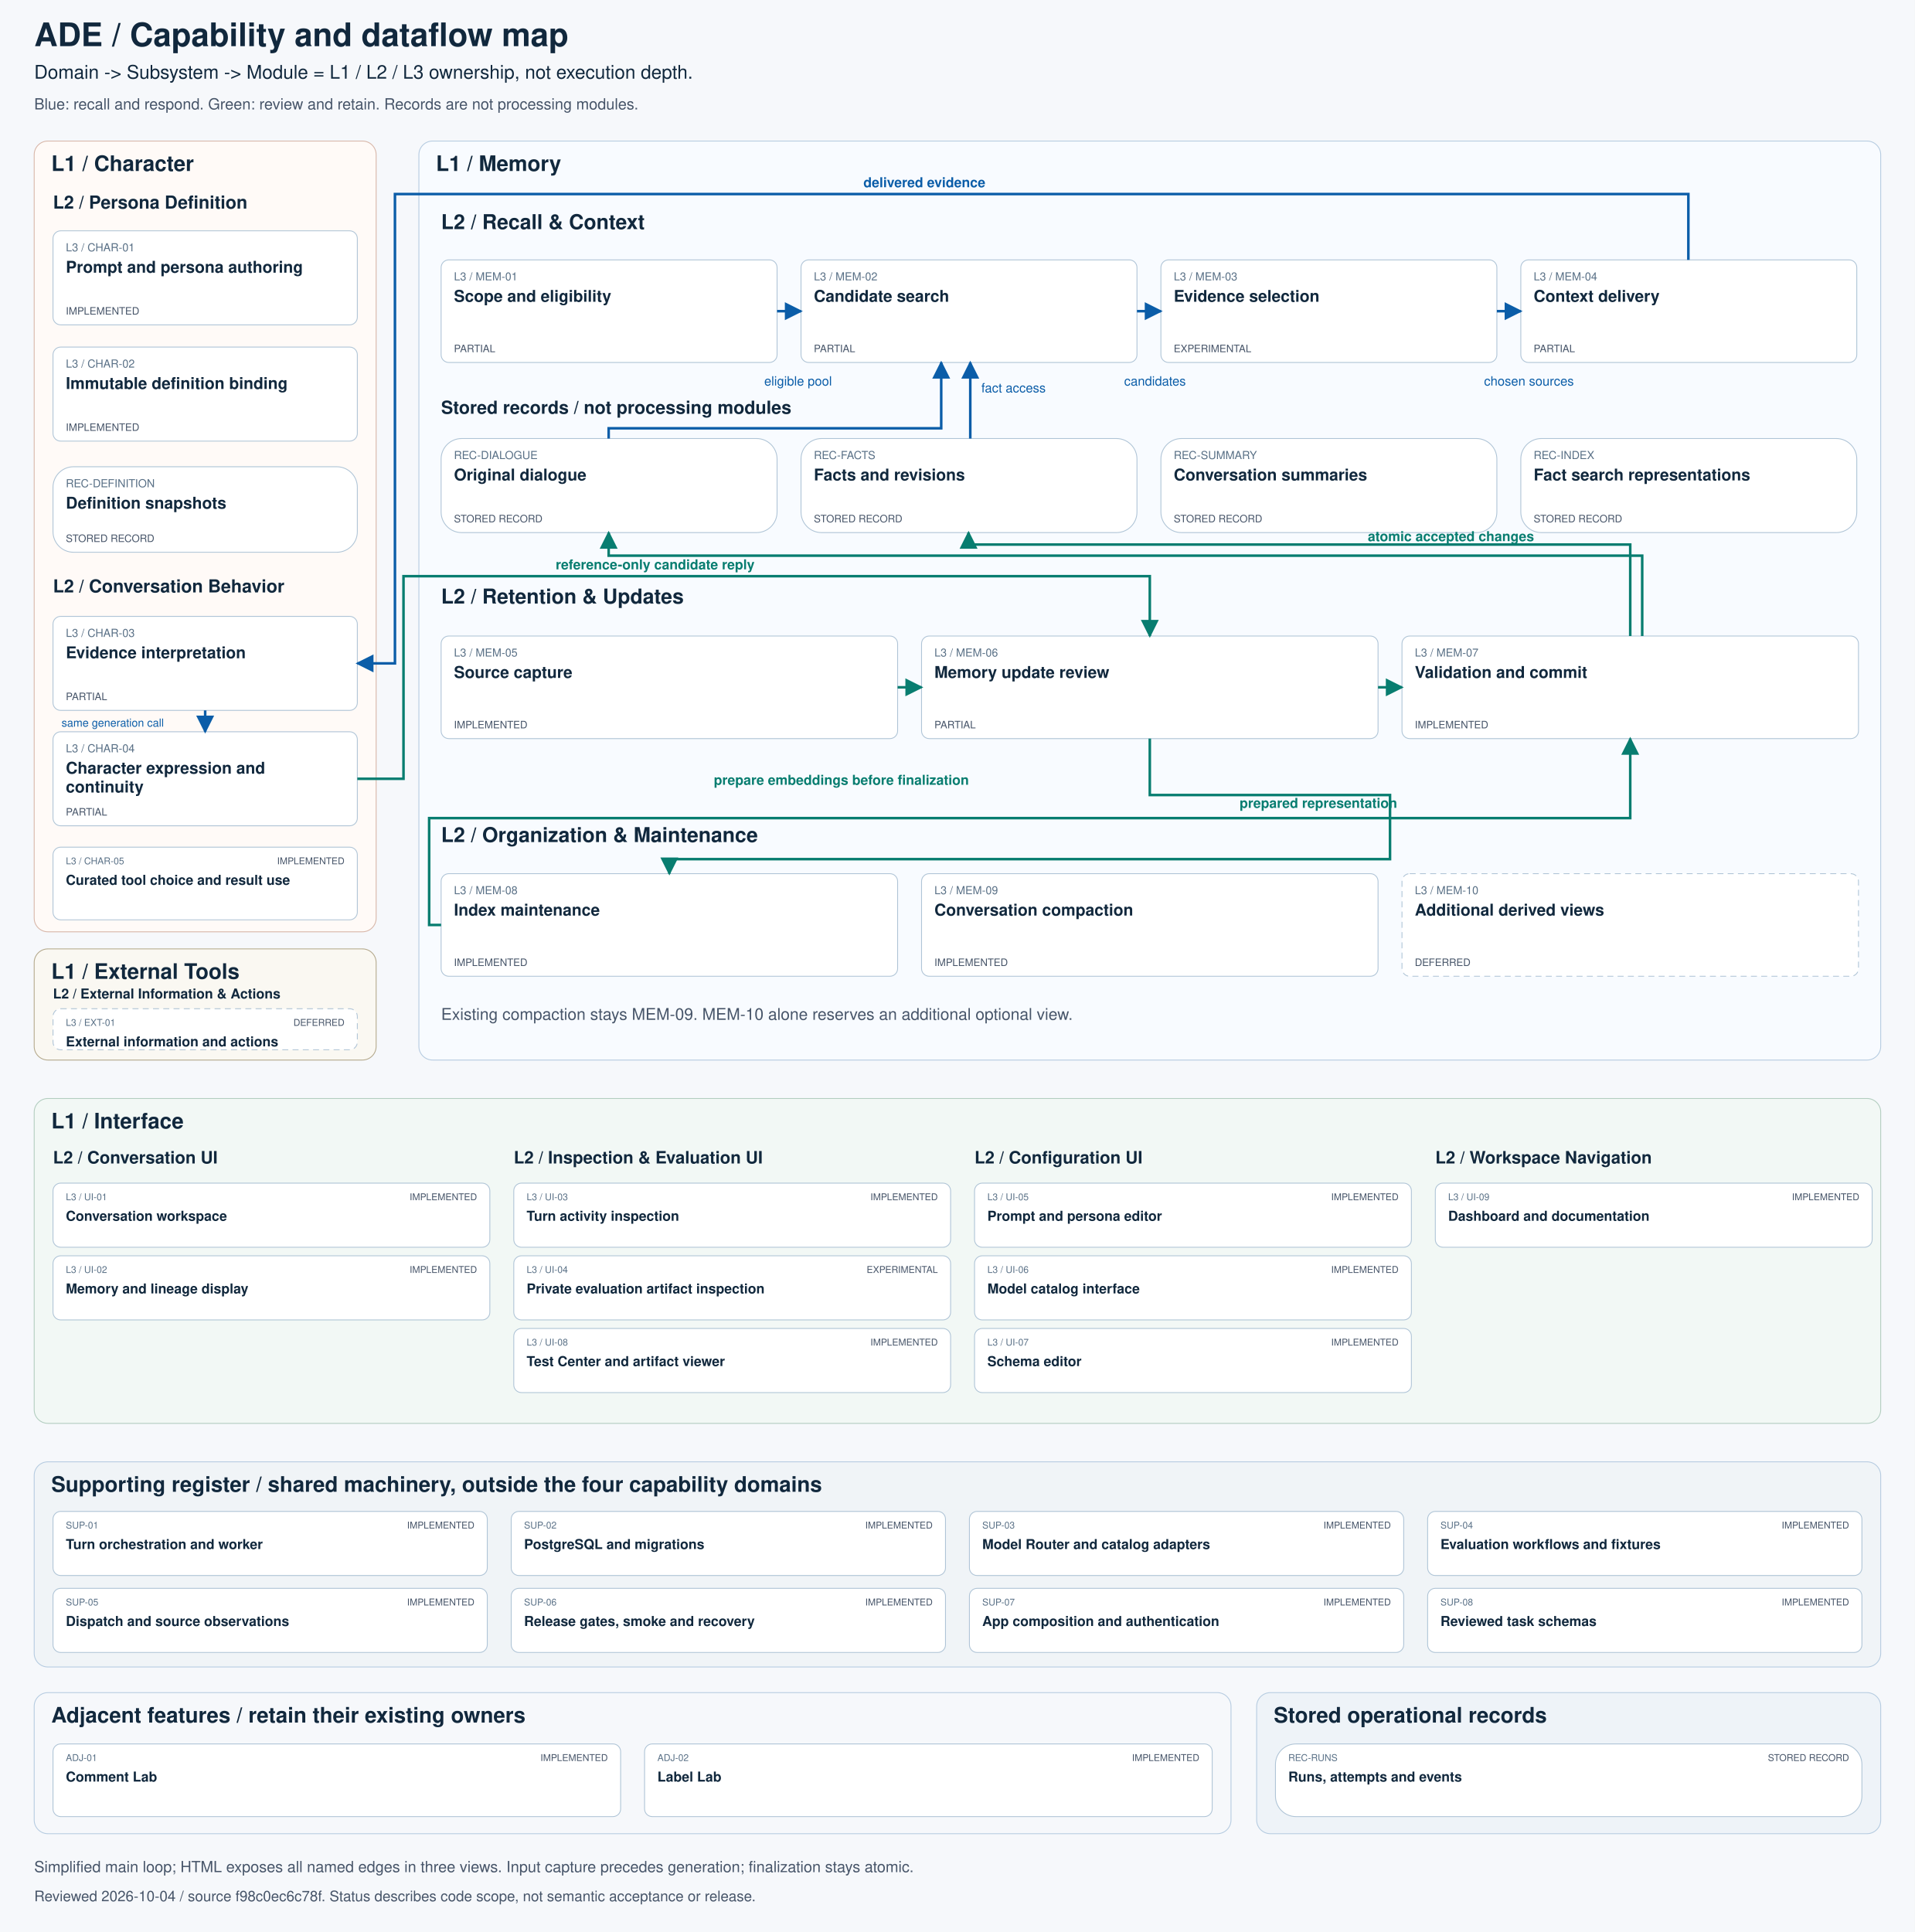
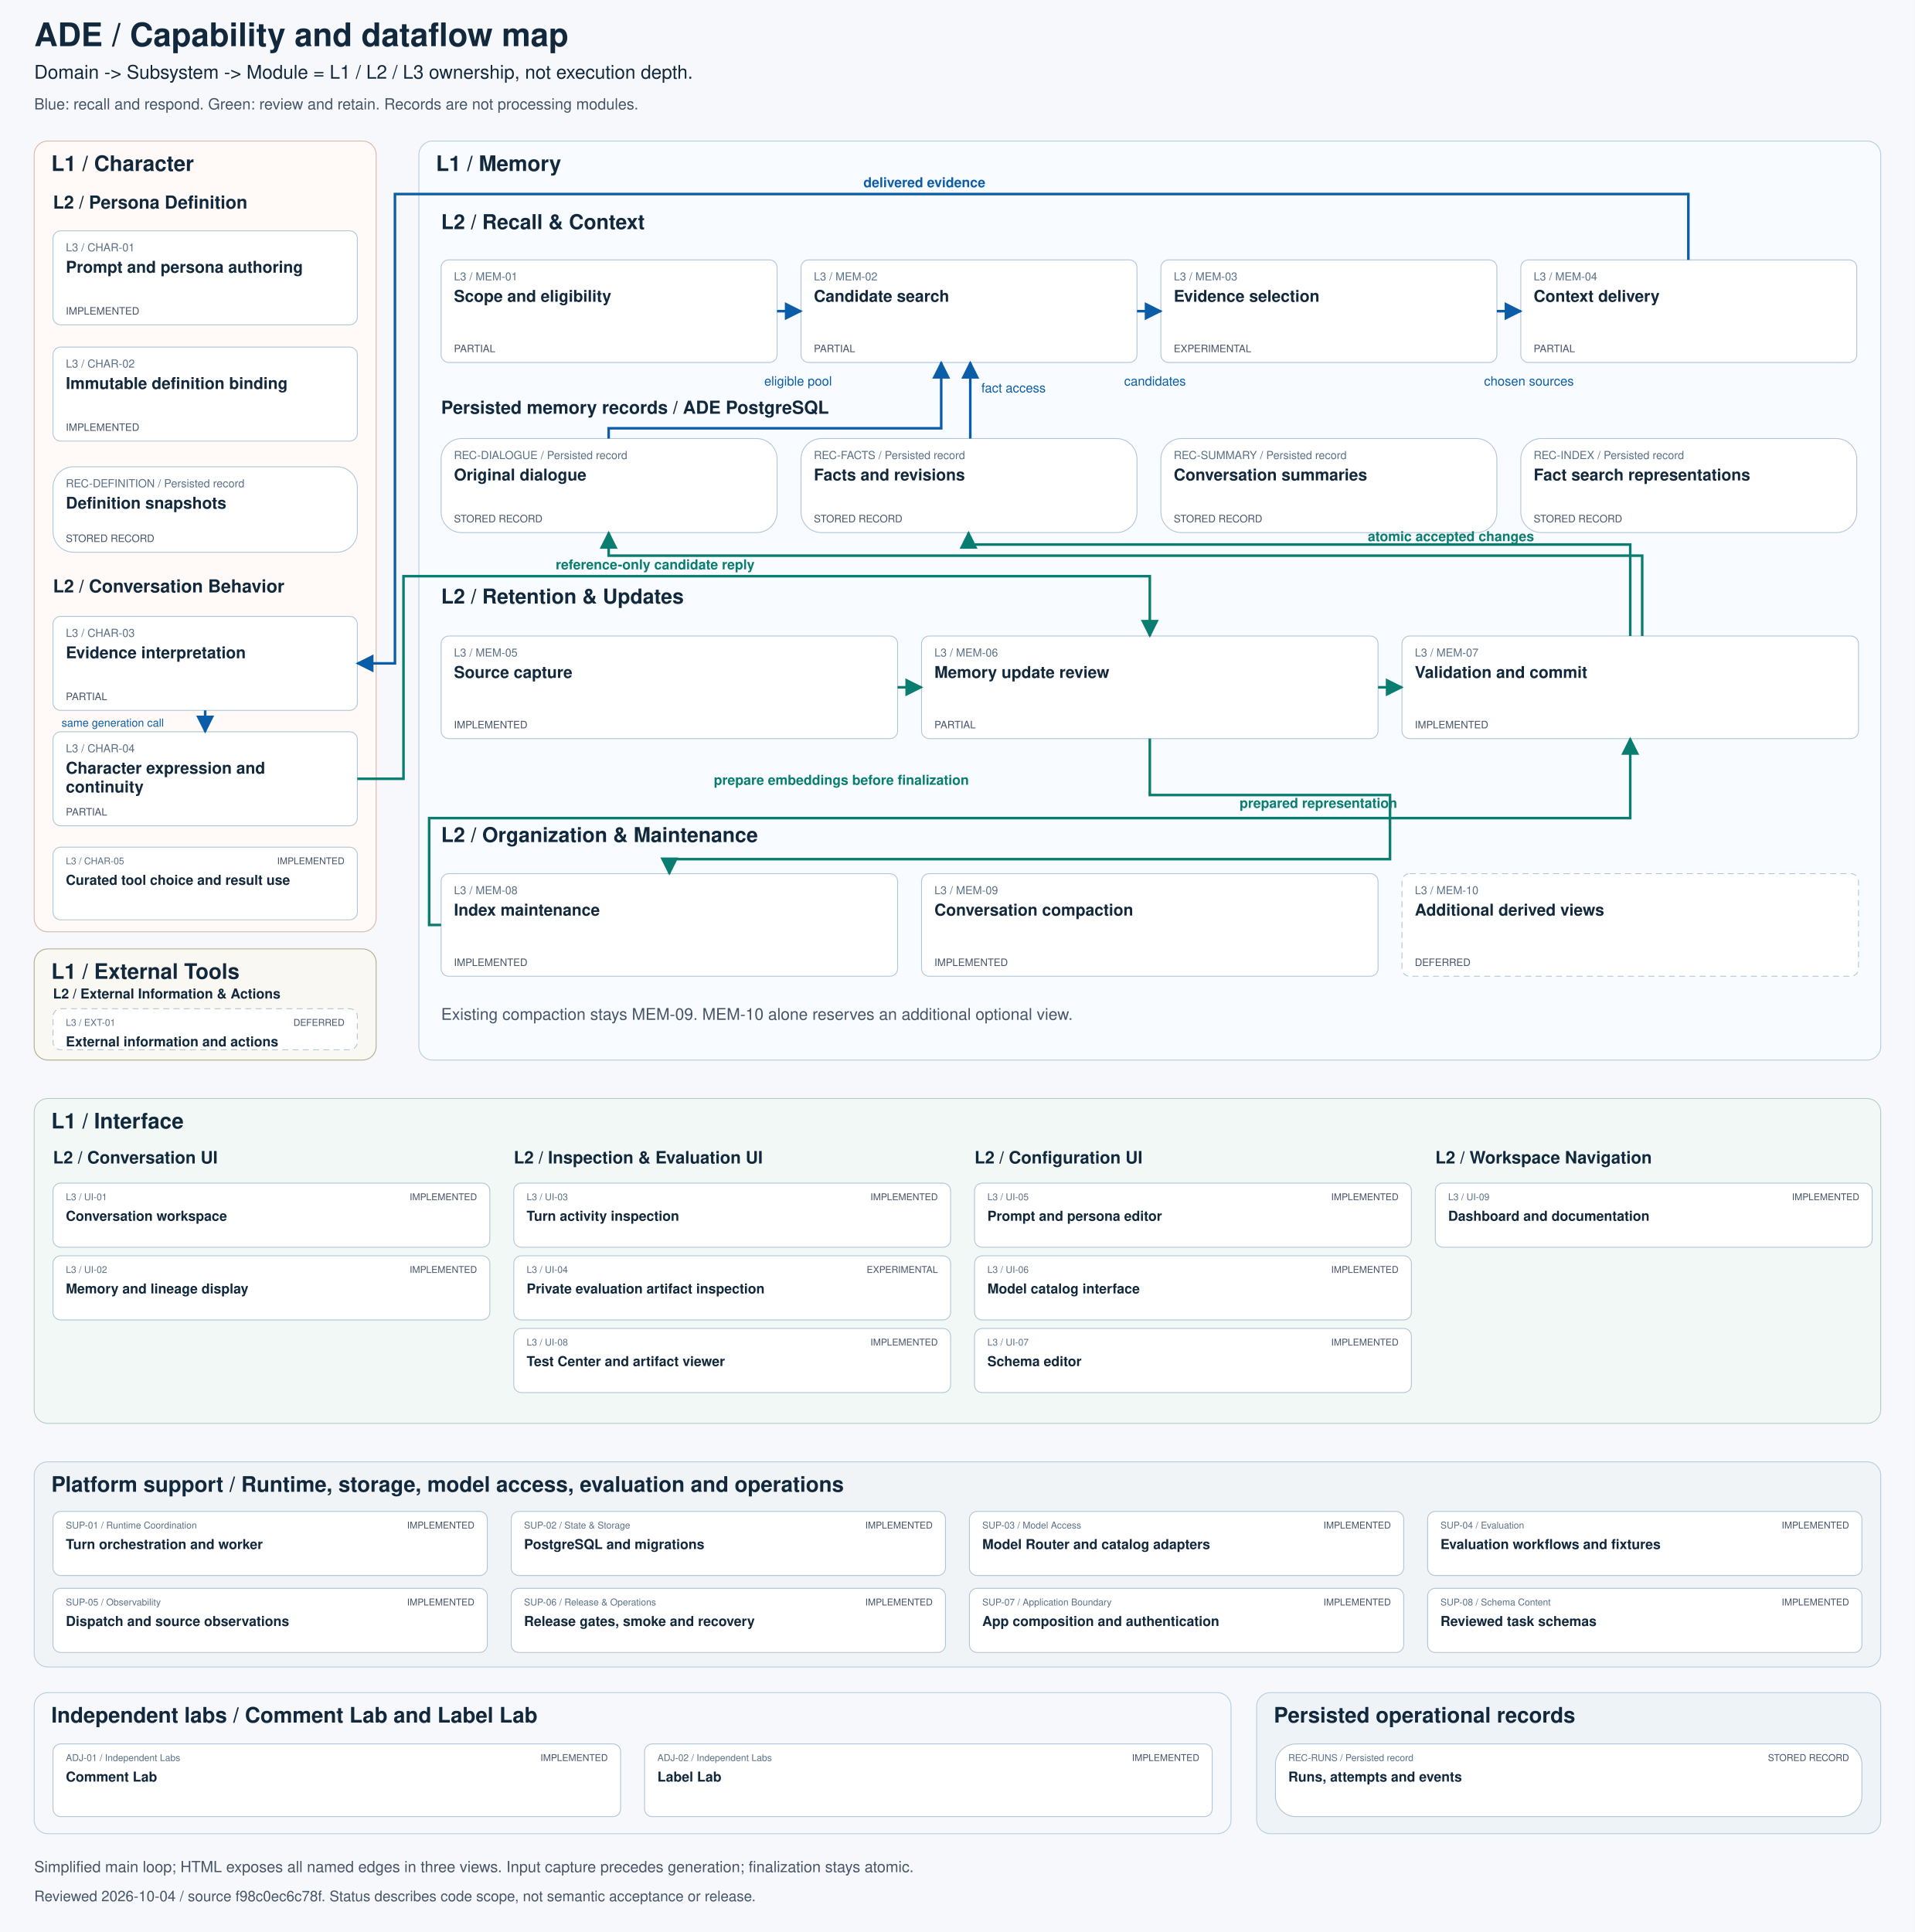
<svg xmlns="http://www.w3.org/2000/svg" width="2240" height="2260" viewBox="0 0 2240 2260" role="img" aria-labelledby="title desc">
  <defs>
    <marker id="recall" viewBox="0 0 10 10" refX="9" refY="5" markerWidth="7" markerHeight="7" orient="auto">
      <path d="M 0 0 L 10 5 L 0 10 z" fill="#0b5da8" />
    </marker>
    <marker id="retain" viewBox="0 0 10 10" refX="9" refY="5" markerWidth="7" markerHeight="7" orient="auto">
      <path d="M 0 0 L 10 5 L 0 10 z" fill="#087d70" />
    </marker>
  </defs>
  <rect width="2240" height="2260" fill="#f6f8fb" />
  <g font-family="Helvetica Neue, Helvetica, Arial, sans-serif">
    <rect x="40" y="165" width="400" height="925" rx="16" fill="#fffaf7" stroke="#d7b6a8" />
    <rect x="490" y="165" width="1710" height="1075" rx="16" fill="#f8fbff" stroke="#b5cbe0" />
    <rect x="40" y="1110" width="400" height="130" rx="16" fill="#faf8f2" stroke="#b4a98c" />
    <rect x="40" y="1285" width="2160" height="380" rx="16" fill="#f2f8f5" stroke="#b2cdbf" />
    <rect x="40" y="1710" width="2160" height="240" rx="16" fill="#f0f4f7" stroke="#b5cbe0" />
    <rect x="40" y="1980" width="1400" height="165" rx="16" fill="#f6f8fb" stroke="#b5cbe0" />
    <rect x="1470" y="1980" width="730" height="165" rx="16" fill="#eef3f8" stroke="#b5cbe0" />
    <text x="40" y="54" font-size="38" fill="#11283d" font-weight="600">ADE / Capability and dataflow map</text>
    <text x="40" y="92" font-size="22" fill="#11283d" font-weight="400">Domain -&gt; Subsystem -&gt; Module = L1 / L2 / L3 ownership, not execution depth.</text>
    <text x="40" y="128" font-size="18" fill="#475569" font-weight="400">Blue: recall and respond. Green: review and retain. Records are not processing modules.</text>
    <text x="60" y="200" font-size="25" fill="#11283d" font-weight="600">L1 / Character</text>
    <text x="62" y="244" font-size="21" fill="#11283d" font-weight="600">L2 / Persona Definition</text>
    <g id="CHAR-01">
      <rect x="62" y="270" width="356" height="110" rx="9" fill="white" stroke="#afc4d6" />
      <text x="77" y="294" font-size="13" fill="#597086" font-weight="400">L3 / CHAR-01</text>
      <text x="77" y="319" font-size="19" fill="#11283d" font-weight="600">Prompt and persona authoring</text>
      <text x="77" y="368" font-size="12" fill="#475569" font-weight="400">IMPLEMENTED</text>
    </g>
    <g id="CHAR-02">
      <rect x="62" y="406" width="356" height="110" rx="9" fill="white" stroke="#afc4d6" />
      <text x="77" y="430" font-size="13" fill="#597086" font-weight="400">L3 / CHAR-02</text>
      <text x="77" y="455" font-size="19" fill="#11283d" font-weight="600">Immutable definition binding</text>
      <text x="77" y="504" font-size="12" fill="#475569" font-weight="400">IMPLEMENTED</text>
    </g>
    <g id="REC-DEFINITION">
      <rect x="62" y="546" width="356" height="100" rx="24" fill="white" stroke="#afc4d6" />
-       <text x="77" y="570" font-size="13" fill="#597086" font-weight="400">REC-DEFINITION</text>
+       <text x="77" y="570" font-size="13" fill="#597086" font-weight="400">REC-DEFINITION / Persisted record</text>
      <text x="77" y="595" font-size="19" fill="#11283d" font-weight="600">Definition snapshots</text>
      <text x="77" y="634" font-size="12" fill="#475569" font-weight="400">STORED RECORD</text>
    </g>
    <text x="62" y="693" font-size="21" fill="#11283d" font-weight="600">L2 / Conversation Behavior</text>
    <g id="CHAR-03">
      <rect x="62" y="721" width="356" height="110" rx="9" fill="white" stroke="#afc4d6" />
      <text x="77" y="745" font-size="13" fill="#597086" font-weight="400">L3 / CHAR-03</text>
      <text x="77" y="770" font-size="19" fill="#11283d" font-weight="600">Evidence interpretation</text>
      <text x="77" y="819" font-size="12" fill="#475569" font-weight="400">PARTIAL</text>
    </g>
    <g id="CHAR-04">
      <rect x="62" y="856" width="356" height="110" rx="9" fill="white" stroke="#afc4d6" />
      <text x="77" y="880" font-size="13" fill="#597086" font-weight="400">L3 / CHAR-04</text>
      <text x="77" y="905" font-size="19" fill="#11283d" font-weight="600">Character expression and</text>
      <text x="77" y="927" font-size="19" fill="#11283d" font-weight="600">continuity</text>
      <text x="77" y="954" font-size="12" fill="#475569" font-weight="400">PARTIAL</text>
    </g>
    <g id="CHAR-05">
      <rect x="62" y="991" width="356" height="85" rx="9" fill="white" stroke="#afc4d6" />
      <text x="77" y="1011" font-size="11" fill="#597086" font-weight="400">L3 / CHAR-05</text>
      <text x="77" y="1035" font-size="16" fill="#11283d" font-weight="600">Curated tool choice and result use</text>
      <text x="403" y="1011" font-size="11" fill="#475569" text-anchor="end">IMPLEMENTED</text>
    </g>
    <text x="510" y="200" font-size="25" fill="#11283d" font-weight="600">L1 / Memory</text>
    <text x="516" y="268" font-size="24" fill="#11283d" font-weight="600">L2 / Recall &amp; Context</text>
    <g id="MEM-01">
      <rect x="516" y="304" width="393" height="120" rx="9" fill="white" stroke="#afc4d6" />
      <text x="531" y="328" font-size="13" fill="#597086" font-weight="400">L3 / MEM-01</text>
      <text x="531" y="353" font-size="19" fill="#11283d" font-weight="600">Scope and eligibility</text>
      <text x="531" y="412" font-size="12" fill="#475569" font-weight="400">PARTIAL</text>
    </g>
    <g id="MEM-02">
      <rect x="937" y="304" width="393" height="120" rx="9" fill="white" stroke="#afc4d6" />
      <text x="952" y="328" font-size="13" fill="#597086" font-weight="400">L3 / MEM-02</text>
      <text x="952" y="353" font-size="19" fill="#11283d" font-weight="600">Candidate search</text>
      <text x="952" y="412" font-size="12" fill="#475569" font-weight="400">PARTIAL</text>
    </g>
    <g id="MEM-03">
      <rect x="1358" y="304" width="393" height="120" rx="9" fill="white" stroke="#afc4d6" />
      <text x="1373" y="328" font-size="13" fill="#597086" font-weight="400">L3 / MEM-03</text>
      <text x="1373" y="353" font-size="19" fill="#11283d" font-weight="600">Evidence selection</text>
      <text x="1373" y="412" font-size="12" fill="#475569" font-weight="400">EXPERIMENTAL</text>
    </g>
    <g id="MEM-04">
      <rect x="1779" y="304" width="393" height="120" rx="9" fill="white" stroke="#afc4d6" />
      <text x="1794" y="328" font-size="13" fill="#597086" font-weight="400">L3 / MEM-04</text>
      <text x="1794" y="353" font-size="19" fill="#11283d" font-weight="600">Context delivery</text>
      <text x="1794" y="412" font-size="12" fill="#475569" font-weight="400">PARTIAL</text>
    </g>
-     <text x="516" y="484" font-size="21" fill="#11283d" font-weight="600">Stored records / not processing modules</text>
+     <text x="516" y="484" font-size="21" fill="#11283d" font-weight="600">Persisted memory records / ADE PostgreSQL</text>
    <g id="REC-DIALOGUE">
      <rect x="516" y="513" width="393" height="110" rx="24" fill="white" stroke="#afc4d6" />
-       <text x="531" y="537" font-size="13" fill="#597086" font-weight="400">REC-DIALOGUE</text>
+       <text x="531" y="537" font-size="13" fill="#597086" font-weight="400">REC-DIALOGUE / Persisted record</text>
      <text x="531" y="562" font-size="19" fill="#11283d" font-weight="600">Original dialogue</text>
      <text x="531" y="611" font-size="12" fill="#475569" font-weight="400">STORED RECORD</text>
    </g>
    <g id="REC-FACTS">
      <rect x="937" y="513" width="393" height="110" rx="24" fill="white" stroke="#afc4d6" />
-       <text x="952" y="537" font-size="13" fill="#597086" font-weight="400">REC-FACTS</text>
+       <text x="952" y="537" font-size="13" fill="#597086" font-weight="400">REC-FACTS / Persisted record</text>
      <text x="952" y="562" font-size="19" fill="#11283d" font-weight="600">Facts and revisions</text>
      <text x="952" y="611" font-size="12" fill="#475569" font-weight="400">STORED RECORD</text>
    </g>
    <g id="REC-SUMMARY">
      <rect x="1358" y="513" width="393" height="110" rx="24" fill="white" stroke="#afc4d6" />
-       <text x="1373" y="537" font-size="13" fill="#597086" font-weight="400">REC-SUMMARY</text>
+       <text x="1373" y="537" font-size="13" fill="#597086" font-weight="400">REC-SUMMARY / Persisted record</text>
      <text x="1373" y="562" font-size="19" fill="#11283d" font-weight="600">Conversation summaries</text>
      <text x="1373" y="611" font-size="12" fill="#475569" font-weight="400">STORED RECORD</text>
    </g>
    <g id="REC-INDEX">
      <rect x="1779" y="513" width="393" height="110" rx="24" fill="white" stroke="#afc4d6" />
-       <text x="1794" y="537" font-size="13" fill="#597086" font-weight="400">REC-INDEX</text>
+       <text x="1794" y="537" font-size="13" fill="#597086" font-weight="400">REC-INDEX / Persisted record</text>
      <text x="1794" y="562" font-size="19" fill="#11283d" font-weight="600">Fact search representations</text>
      <text x="1794" y="611" font-size="12" fill="#475569" font-weight="400">STORED RECORD</text>
    </g>
    <text x="516" y="706" font-size="24" fill="#11283d" font-weight="600">L2 / Retention &amp; Updates</text>
    <g id="MEM-05">
      <rect x="516" y="744" width="534" height="120" rx="9" fill="white" stroke="#afc4d6" />
      <text x="531" y="768" font-size="13" fill="#597086" font-weight="400">L3 / MEM-05</text>
      <text x="531" y="793" font-size="19" fill="#11283d" font-weight="600">Source capture</text>
      <text x="531" y="852" font-size="12" fill="#475569" font-weight="400">IMPLEMENTED</text>
    </g>
    <g id="MEM-06">
      <rect x="1078" y="744" width="534" height="120" rx="9" fill="white" stroke="#afc4d6" />
      <text x="1093" y="768" font-size="13" fill="#597086" font-weight="400">L3 / MEM-06</text>
      <text x="1093" y="793" font-size="19" fill="#11283d" font-weight="600">Memory update review</text>
      <text x="1093" y="852" font-size="12" fill="#475569" font-weight="400">PARTIAL</text>
    </g>
    <g id="MEM-07">
      <rect x="1640" y="744" width="534" height="120" rx="9" fill="white" stroke="#afc4d6" />
      <text x="1655" y="768" font-size="13" fill="#597086" font-weight="400">L3 / MEM-07</text>
      <text x="1655" y="793" font-size="19" fill="#11283d" font-weight="600">Validation and commit</text>
      <text x="1655" y="852" font-size="12" fill="#475569" font-weight="400">IMPLEMENTED</text>
    </g>
    <text x="516" y="985" font-size="24" fill="#11283d" font-weight="600">L2 / Organization &amp; Maintenance</text>
    <g id="MEM-08">
      <rect x="516" y="1022" width="534" height="120" rx="9" fill="white" stroke="#afc4d6" />
      <text x="531" y="1046" font-size="13" fill="#597086" font-weight="400">L3 / MEM-08</text>
      <text x="531" y="1071" font-size="19" fill="#11283d" font-weight="600">Index maintenance</text>
      <text x="531" y="1130" font-size="12" fill="#475569" font-weight="400">IMPLEMENTED</text>
    </g>
    <g id="MEM-09">
      <rect x="1078" y="1022" width="534" height="120" rx="9" fill="white" stroke="#afc4d6" />
      <text x="1093" y="1046" font-size="13" fill="#597086" font-weight="400">L3 / MEM-09</text>
      <text x="1093" y="1071" font-size="19" fill="#11283d" font-weight="600">Conversation compaction</text>
      <text x="1093" y="1130" font-size="12" fill="#475569" font-weight="400">IMPLEMENTED</text>
    </g>
    <g id="MEM-10">
      <rect x="1640" y="1022" width="534" height="120" rx="9" fill="white" stroke="#afc4d6" stroke-dasharray="7 5" />
      <text x="1655" y="1046" font-size="13" fill="#597086" font-weight="400">L3 / MEM-10</text>
      <text x="1655" y="1071" font-size="19" fill="#11283d" font-weight="600">Additional derived views</text>
      <text x="1655" y="1130" font-size="12" fill="#475569" font-weight="400">DEFERRED</text>
    </g>
    <text x="516" y="1193" font-size="19" fill="#475569" font-weight="400">Existing compaction stays MEM-09. MEM-10 alone reserves an additional optional view.</text>
    <text x="60" y="1145" font-size="25" fill="#11283d" font-weight="600">L1 / External Tools</text>
    <text x="62" y="1168" font-size="16" fill="#11283d" font-weight="600">L2 / External Information &amp; Actions</text>
    <g id="EXT-01">
      <rect x="62" y="1180" width="356" height="48" rx="9" fill="white" stroke="#afc4d6" stroke-dasharray="7 5" />
      <text x="77" y="1200" font-size="11" fill="#597086" font-weight="400">L3 / EXT-01</text>
      <text x="77" y="1224" font-size="16" fill="#11283d" font-weight="600">External information and actions</text>
      <text x="403" y="1200" font-size="11" fill="#475569" text-anchor="end">DEFERRED</text>
    </g>
    <text x="60" y="1320" font-size="25" fill="#11283d" font-weight="600">L1 / Interface</text>
    <text x="62" y="1361" font-size="20" fill="#11283d" font-weight="600">L2 / Conversation UI</text>
    <g id="UI-01">
      <rect x="62" y="1384" width="511" height="75" rx="9" fill="white" stroke="#afc4d6" />
      <text x="77" y="1404" font-size="11" fill="#597086" font-weight="400">L3 / UI-01</text>
      <text x="77" y="1428" font-size="16" fill="#11283d" font-weight="600">Conversation workspace</text>
      <text x="558" y="1404" font-size="11" fill="#475569" text-anchor="end">IMPLEMENTED</text>
    </g>
    <g id="UI-02">
      <rect x="62" y="1469" width="511" height="75" rx="9" fill="white" stroke="#afc4d6" />
      <text x="77" y="1489" font-size="11" fill="#597086" font-weight="400">L3 / UI-02</text>
      <text x="77" y="1513" font-size="16" fill="#11283d" font-weight="600">Memory and lineage display</text>
      <text x="558" y="1489" font-size="11" fill="#475569" text-anchor="end">IMPLEMENTED</text>
    </g>
    <text x="601" y="1361" font-size="20" fill="#11283d" font-weight="600">L2 / Inspection &amp; Evaluation UI</text>
    <g id="UI-03">
      <rect x="601" y="1384" width="511" height="75" rx="9" fill="white" stroke="#afc4d6" />
      <text x="616" y="1404" font-size="11" fill="#597086" font-weight="400">L3 / UI-03</text>
      <text x="616" y="1428" font-size="16" fill="#11283d" font-weight="600">Turn activity inspection</text>
      <text x="1097" y="1404" font-size="11" fill="#475569" text-anchor="end">IMPLEMENTED</text>
    </g>
    <g id="UI-04">
      <rect x="601" y="1469" width="511" height="75" rx="9" fill="white" stroke="#afc4d6" />
      <text x="616" y="1489" font-size="11" fill="#597086" font-weight="400">L3 / UI-04</text>
      <text x="616" y="1513" font-size="16" fill="#11283d" font-weight="600">Private evaluation artifact inspection</text>
      <text x="1097" y="1489" font-size="11" fill="#475569" text-anchor="end">EXPERIMENTAL</text>
    </g>
    <g id="UI-08">
      <rect x="601" y="1554" width="511" height="75" rx="9" fill="white" stroke="#afc4d6" />
      <text x="616" y="1574" font-size="11" fill="#597086" font-weight="400">L3 / UI-08</text>
      <text x="616" y="1598" font-size="16" fill="#11283d" font-weight="600">Test Center and artifact viewer</text>
      <text x="1097" y="1574" font-size="11" fill="#475569" text-anchor="end">IMPLEMENTED</text>
    </g>
    <text x="1140" y="1361" font-size="20" fill="#11283d" font-weight="600">L2 / Configuration UI</text>
    <g id="UI-05">
      <rect x="1140" y="1384" width="511" height="75" rx="9" fill="white" stroke="#afc4d6" />
      <text x="1155" y="1404" font-size="11" fill="#597086" font-weight="400">L3 / UI-05</text>
      <text x="1155" y="1428" font-size="16" fill="#11283d" font-weight="600">Prompt and persona editor</text>
      <text x="1636" y="1404" font-size="11" fill="#475569" text-anchor="end">IMPLEMENTED</text>
    </g>
    <g id="UI-06">
      <rect x="1140" y="1469" width="511" height="75" rx="9" fill="white" stroke="#afc4d6" />
      <text x="1155" y="1489" font-size="11" fill="#597086" font-weight="400">L3 / UI-06</text>
      <text x="1155" y="1513" font-size="16" fill="#11283d" font-weight="600">Model catalog interface</text>
      <text x="1636" y="1489" font-size="11" fill="#475569" text-anchor="end">IMPLEMENTED</text>
    </g>
    <g id="UI-07">
      <rect x="1140" y="1554" width="511" height="75" rx="9" fill="white" stroke="#afc4d6" />
      <text x="1155" y="1574" font-size="11" fill="#597086" font-weight="400">L3 / UI-07</text>
      <text x="1155" y="1598" font-size="16" fill="#11283d" font-weight="600">Schema editor</text>
      <text x="1636" y="1574" font-size="11" fill="#475569" text-anchor="end">IMPLEMENTED</text>
    </g>
    <text x="1679" y="1361" font-size="20" fill="#11283d" font-weight="600">L2 / Workspace Navigation</text>
    <g id="UI-09">
      <rect x="1679" y="1384" width="511" height="75" rx="9" fill="white" stroke="#afc4d6" />
      <text x="1694" y="1404" font-size="11" fill="#597086" font-weight="400">L3 / UI-09</text>
      <text x="1694" y="1428" font-size="16" fill="#11283d" font-weight="600">Dashboard and documentation</text>
      <text x="2175" y="1404" font-size="11" fill="#475569" text-anchor="end">IMPLEMENTED</text>
    </g>
-     <text x="60" y="1745" font-size="25" fill="#11283d" font-weight="600">Supporting register / shared machinery, outside the four capability domains</text>
+     <text x="60" y="1745" font-size="25" fill="#11283d" font-weight="600">Platform support / Runtime, storage, model access, evaluation and operations</text>
    <g id="SUP-01">
      <rect x="62" y="1768" width="508" height="75" rx="9" fill="white" stroke="#afc4d6" />
-       <text x="77" y="1788" font-size="11" fill="#597086" font-weight="400">SUP-01</text>
+       <text x="77" y="1788" font-size="11" fill="#597086" font-weight="400">SUP-01 / Runtime Coordination</text>
      <text x="77" y="1812" font-size="16" fill="#11283d" font-weight="600">Turn orchestration and worker</text>
      <text x="555" y="1788" font-size="11" fill="#475569" text-anchor="end">IMPLEMENTED</text>
    </g>
    <g id="SUP-02">
      <rect x="598" y="1768" width="508" height="75" rx="9" fill="white" stroke="#afc4d6" />
-       <text x="613" y="1788" font-size="11" fill="#597086" font-weight="400">SUP-02</text>
+       <text x="613" y="1788" font-size="11" fill="#597086" font-weight="400">SUP-02 / State &amp; Storage</text>
      <text x="613" y="1812" font-size="16" fill="#11283d" font-weight="600">PostgreSQL and migrations</text>
      <text x="1091" y="1788" font-size="11" fill="#475569" text-anchor="end">IMPLEMENTED</text>
    </g>
    <g id="SUP-03">
      <rect x="1134" y="1768" width="508" height="75" rx="9" fill="white" stroke="#afc4d6" />
-       <text x="1149" y="1788" font-size="11" fill="#597086" font-weight="400">SUP-03</text>
+       <text x="1149" y="1788" font-size="11" fill="#597086" font-weight="400">SUP-03 / Model Access</text>
      <text x="1149" y="1812" font-size="16" fill="#11283d" font-weight="600">Model Router and catalog adapters</text>
      <text x="1627" y="1788" font-size="11" fill="#475569" text-anchor="end">IMPLEMENTED</text>
    </g>
    <g id="SUP-04">
      <rect x="1670" y="1768" width="508" height="75" rx="9" fill="white" stroke="#afc4d6" />
-       <text x="1685" y="1788" font-size="11" fill="#597086" font-weight="400">SUP-04</text>
+       <text x="1685" y="1788" font-size="11" fill="#597086" font-weight="400">SUP-04 / Evaluation</text>
      <text x="1685" y="1812" font-size="16" fill="#11283d" font-weight="600">Evaluation workflows and fixtures</text>
      <text x="2163" y="1788" font-size="11" fill="#475569" text-anchor="end">IMPLEMENTED</text>
    </g>
    <g id="SUP-05">
      <rect x="62" y="1858" width="508" height="75" rx="9" fill="white" stroke="#afc4d6" />
-       <text x="77" y="1878" font-size="11" fill="#597086" font-weight="400">SUP-05</text>
+       <text x="77" y="1878" font-size="11" fill="#597086" font-weight="400">SUP-05 / Observability</text>
      <text x="77" y="1902" font-size="16" fill="#11283d" font-weight="600">Dispatch and source observations</text>
      <text x="555" y="1878" font-size="11" fill="#475569" text-anchor="end">IMPLEMENTED</text>
    </g>
    <g id="SUP-06">
      <rect x="598" y="1858" width="508" height="75" rx="9" fill="white" stroke="#afc4d6" />
-       <text x="613" y="1878" font-size="11" fill="#597086" font-weight="400">SUP-06</text>
+       <text x="613" y="1878" font-size="11" fill="#597086" font-weight="400">SUP-06 / Release &amp; Operations</text>
      <text x="613" y="1902" font-size="16" fill="#11283d" font-weight="600">Release gates, smoke and recovery</text>
      <text x="1091" y="1878" font-size="11" fill="#475569" text-anchor="end">IMPLEMENTED</text>
    </g>
    <g id="SUP-07">
      <rect x="1134" y="1858" width="508" height="75" rx="9" fill="white" stroke="#afc4d6" />
-       <text x="1149" y="1878" font-size="11" fill="#597086" font-weight="400">SUP-07</text>
+       <text x="1149" y="1878" font-size="11" fill="#597086" font-weight="400">SUP-07 / Application Boundary</text>
      <text x="1149" y="1902" font-size="16" fill="#11283d" font-weight="600">App composition and authentication</text>
      <text x="1627" y="1878" font-size="11" fill="#475569" text-anchor="end">IMPLEMENTED</text>
    </g>
    <g id="SUP-08">
      <rect x="1670" y="1858" width="508" height="75" rx="9" fill="white" stroke="#afc4d6" />
-       <text x="1685" y="1878" font-size="11" fill="#597086" font-weight="400">SUP-08</text>
+       <text x="1685" y="1878" font-size="11" fill="#597086" font-weight="400">SUP-08 / Schema Content</text>
      <text x="1685" y="1902" font-size="16" fill="#11283d" font-weight="600">Reviewed task schemas</text>
      <text x="2163" y="1878" font-size="11" fill="#475569" text-anchor="end">IMPLEMENTED</text>
    </g>
-     <text x="60" y="2015" font-size="25" fill="#11283d" font-weight="600">Adjacent features / retain their existing owners</text>
+     <text x="60" y="2015" font-size="25" fill="#11283d" font-weight="600">Independent labs / Comment Lab and Label Lab</text>
    <g id="ADJ-01">
      <rect x="62" y="2040" width="664" height="85" rx="9" fill="white" stroke="#afc4d6" />
-       <text x="77" y="2060" font-size="11" fill="#597086" font-weight="400">ADJ-01</text>
+       <text x="77" y="2060" font-size="11" fill="#597086" font-weight="400">ADJ-01 / Independent Labs</text>
      <text x="77" y="2084" font-size="16" fill="#11283d" font-weight="600">Comment Lab</text>
      <text x="711" y="2060" font-size="11" fill="#475569" text-anchor="end">IMPLEMENTED</text>
    </g>
    <g id="ADJ-02">
      <rect x="754" y="2040" width="664" height="85" rx="9" fill="white" stroke="#afc4d6" />
-       <text x="769" y="2060" font-size="11" fill="#597086" font-weight="400">ADJ-02</text>
+       <text x="769" y="2060" font-size="11" fill="#597086" font-weight="400">ADJ-02 / Independent Labs</text>
      <text x="769" y="2084" font-size="16" fill="#11283d" font-weight="600">Label Lab</text>
      <text x="1403" y="2060" font-size="11" fill="#475569" text-anchor="end">IMPLEMENTED</text>
    </g>
-     <text x="1490" y="2015" font-size="25" fill="#11283d" font-weight="600">Stored operational records</text>
+     <text x="1490" y="2015" font-size="25" fill="#11283d" font-weight="600">Persisted operational records</text>
    <g id="REC-RUNS">
      <rect x="1492" y="2040" width="686" height="85" rx="24" fill="white" stroke="#afc4d6" />
-       <text x="1507" y="2060" font-size="11" fill="#597086" font-weight="400">REC-RUNS</text>
+       <text x="1507" y="2060" font-size="11" fill="#597086" font-weight="400">REC-RUNS / Persisted record</text>
      <text x="1507" y="2084" font-size="16" fill="#11283d" font-weight="600">Runs, attempts and events</text>
      <text x="2163" y="2060" font-size="11" fill="#475569" text-anchor="end">STORED RECORD</text>
    </g>
    <path data-from="MEM-01" data-to="MEM-02" d="M 909 364 L 937 364" fill="none" stroke="#0b5da8" stroke-width="3" marker-end="url(#recall)" />
    <text x="894" y="451" font-size="15" fill="#0b5da8" font-weight="400">eligible pool</text>
    <path data-from="MEM-02" data-to="MEM-03" d="M 1330 364 L 1358 364" fill="none" stroke="#0b5da8" stroke-width="3" marker-end="url(#recall)" />
    <text x="1315" y="451" font-size="15" fill="#0b5da8" font-weight="400">candidates</text>
    <path data-from="MEM-03" data-to="MEM-04" d="M 1751 364 L 1779 364" fill="none" stroke="#0b5da8" stroke-width="3" marker-end="url(#recall)" />
    <text x="1736" y="451" font-size="15" fill="#0b5da8" font-weight="400">chosen sources</text>
    <path data-from="MEM-04" data-to="CHAR-03" d="M 1975 304 L 1975 227 L 462 227 L 462 776 L 418 776" fill="none" stroke="#0b5da8" stroke-width="3" marker-end="url(#recall)" />
    <text x="1010" y="219" font-size="16" fill="#0b5da8" font-weight="600">delivered evidence</text>
    <path data-from="CHAR-03" data-to="CHAR-04" d="M 240 831 L 240 856" fill="none" stroke="#0b5da8" stroke-width="3" marker-end="url(#recall)" />
    <text x="72" y="850" font-size="13" fill="#0b5da8" font-weight="400">same generation call</text>
    <path data-from="REC-FACTS" data-to="MEM-02" d="M 1135 513 L 1135 424" fill="none" stroke="#0b5da8" stroke-width="3" marker-end="url(#recall)" />
    <path data-from="REC-DIALOGUE" data-to="MEM-02" d="M 712 513 L 712 501 L 1101 501 L 1101 424" fill="none" stroke="#0b5da8" stroke-width="3" marker-end="url(#recall)" />
    <text x="1148" y="459" font-size="15" fill="#0b5da8" font-weight="400">fact access</text>
    <path data-from="CHAR-04" data-to="MEM-06" d="M 418 911 L 472 911 L 472 674 L 1345 674 L 1345 744" fill="none" stroke="#087d70" stroke-width="3" marker-end="url(#retain)" />
    <text x="650" y="666" font-size="16" fill="#087d70" font-weight="600">reference-only candidate reply</text>
    <path data-from="MEM-05" data-to="MEM-06" d="M 1050 804 L 1078 804" fill="none" stroke="#087d70" stroke-width="3" marker-end="url(#retain)" />
    <path data-from="MEM-06" data-to="MEM-07" d="M 1612 804 L 1640 804" fill="none" stroke="#087d70" stroke-width="3" marker-end="url(#retain)" />
    <path data-from="MEM-06" data-to="MEM-08" d="M 1345 864 L 1345 930 L 1626 930 L 1626 1005 L 783 1005 L 783 1022" fill="none" stroke="#087d70" stroke-width="3" marker-end="url(#retain)" />
    <text x="835" y="918" font-size="16" fill="#087d70" font-weight="600">prepare embeddings before finalization</text>
    <path data-from="MEM-08" data-to="MEM-07" d="M 516 1082 L 502 1082 L 502 957 L 1907 957 L 1907 864" fill="none" stroke="#087d70" stroke-width="3" marker-end="url(#retain)" />
    <text x="1450" y="945" font-size="16" fill="#087d70" font-weight="600">prepared representation</text>
    <path data-from="MEM-07" data-to="REC-FACTS" d="M 1907 744 L 1907 637 L 1133 637 L 1133 623" fill="none" stroke="#087d70" stroke-width="3" marker-end="url(#retain)" />
    <path data-from="MEM-07" data-to="REC-DIALOGUE" d="M 1921 744 L 1921 650 L 712 650 L 712 623" fill="none" stroke="#087d70" stroke-width="3" marker-end="url(#retain)" />
    <text x="1600" y="633" font-size="16" fill="#087d70" font-weight="600">atomic accepted changes</text>
    <text x="40" y="2190" font-size="18" fill="#475569" font-weight="400">Simplified main loop; HTML exposes all named edges in three views. Input capture precedes generation; finalization stays atomic.</text>
    <text x="40" y="2224" font-size="17" fill="#475569" font-weight="400">Reviewed 2026-10-04 / source f98c0ec6c78f. Status describes code scope, not semantic acceptance or release.</text>
  </g>
</svg>
